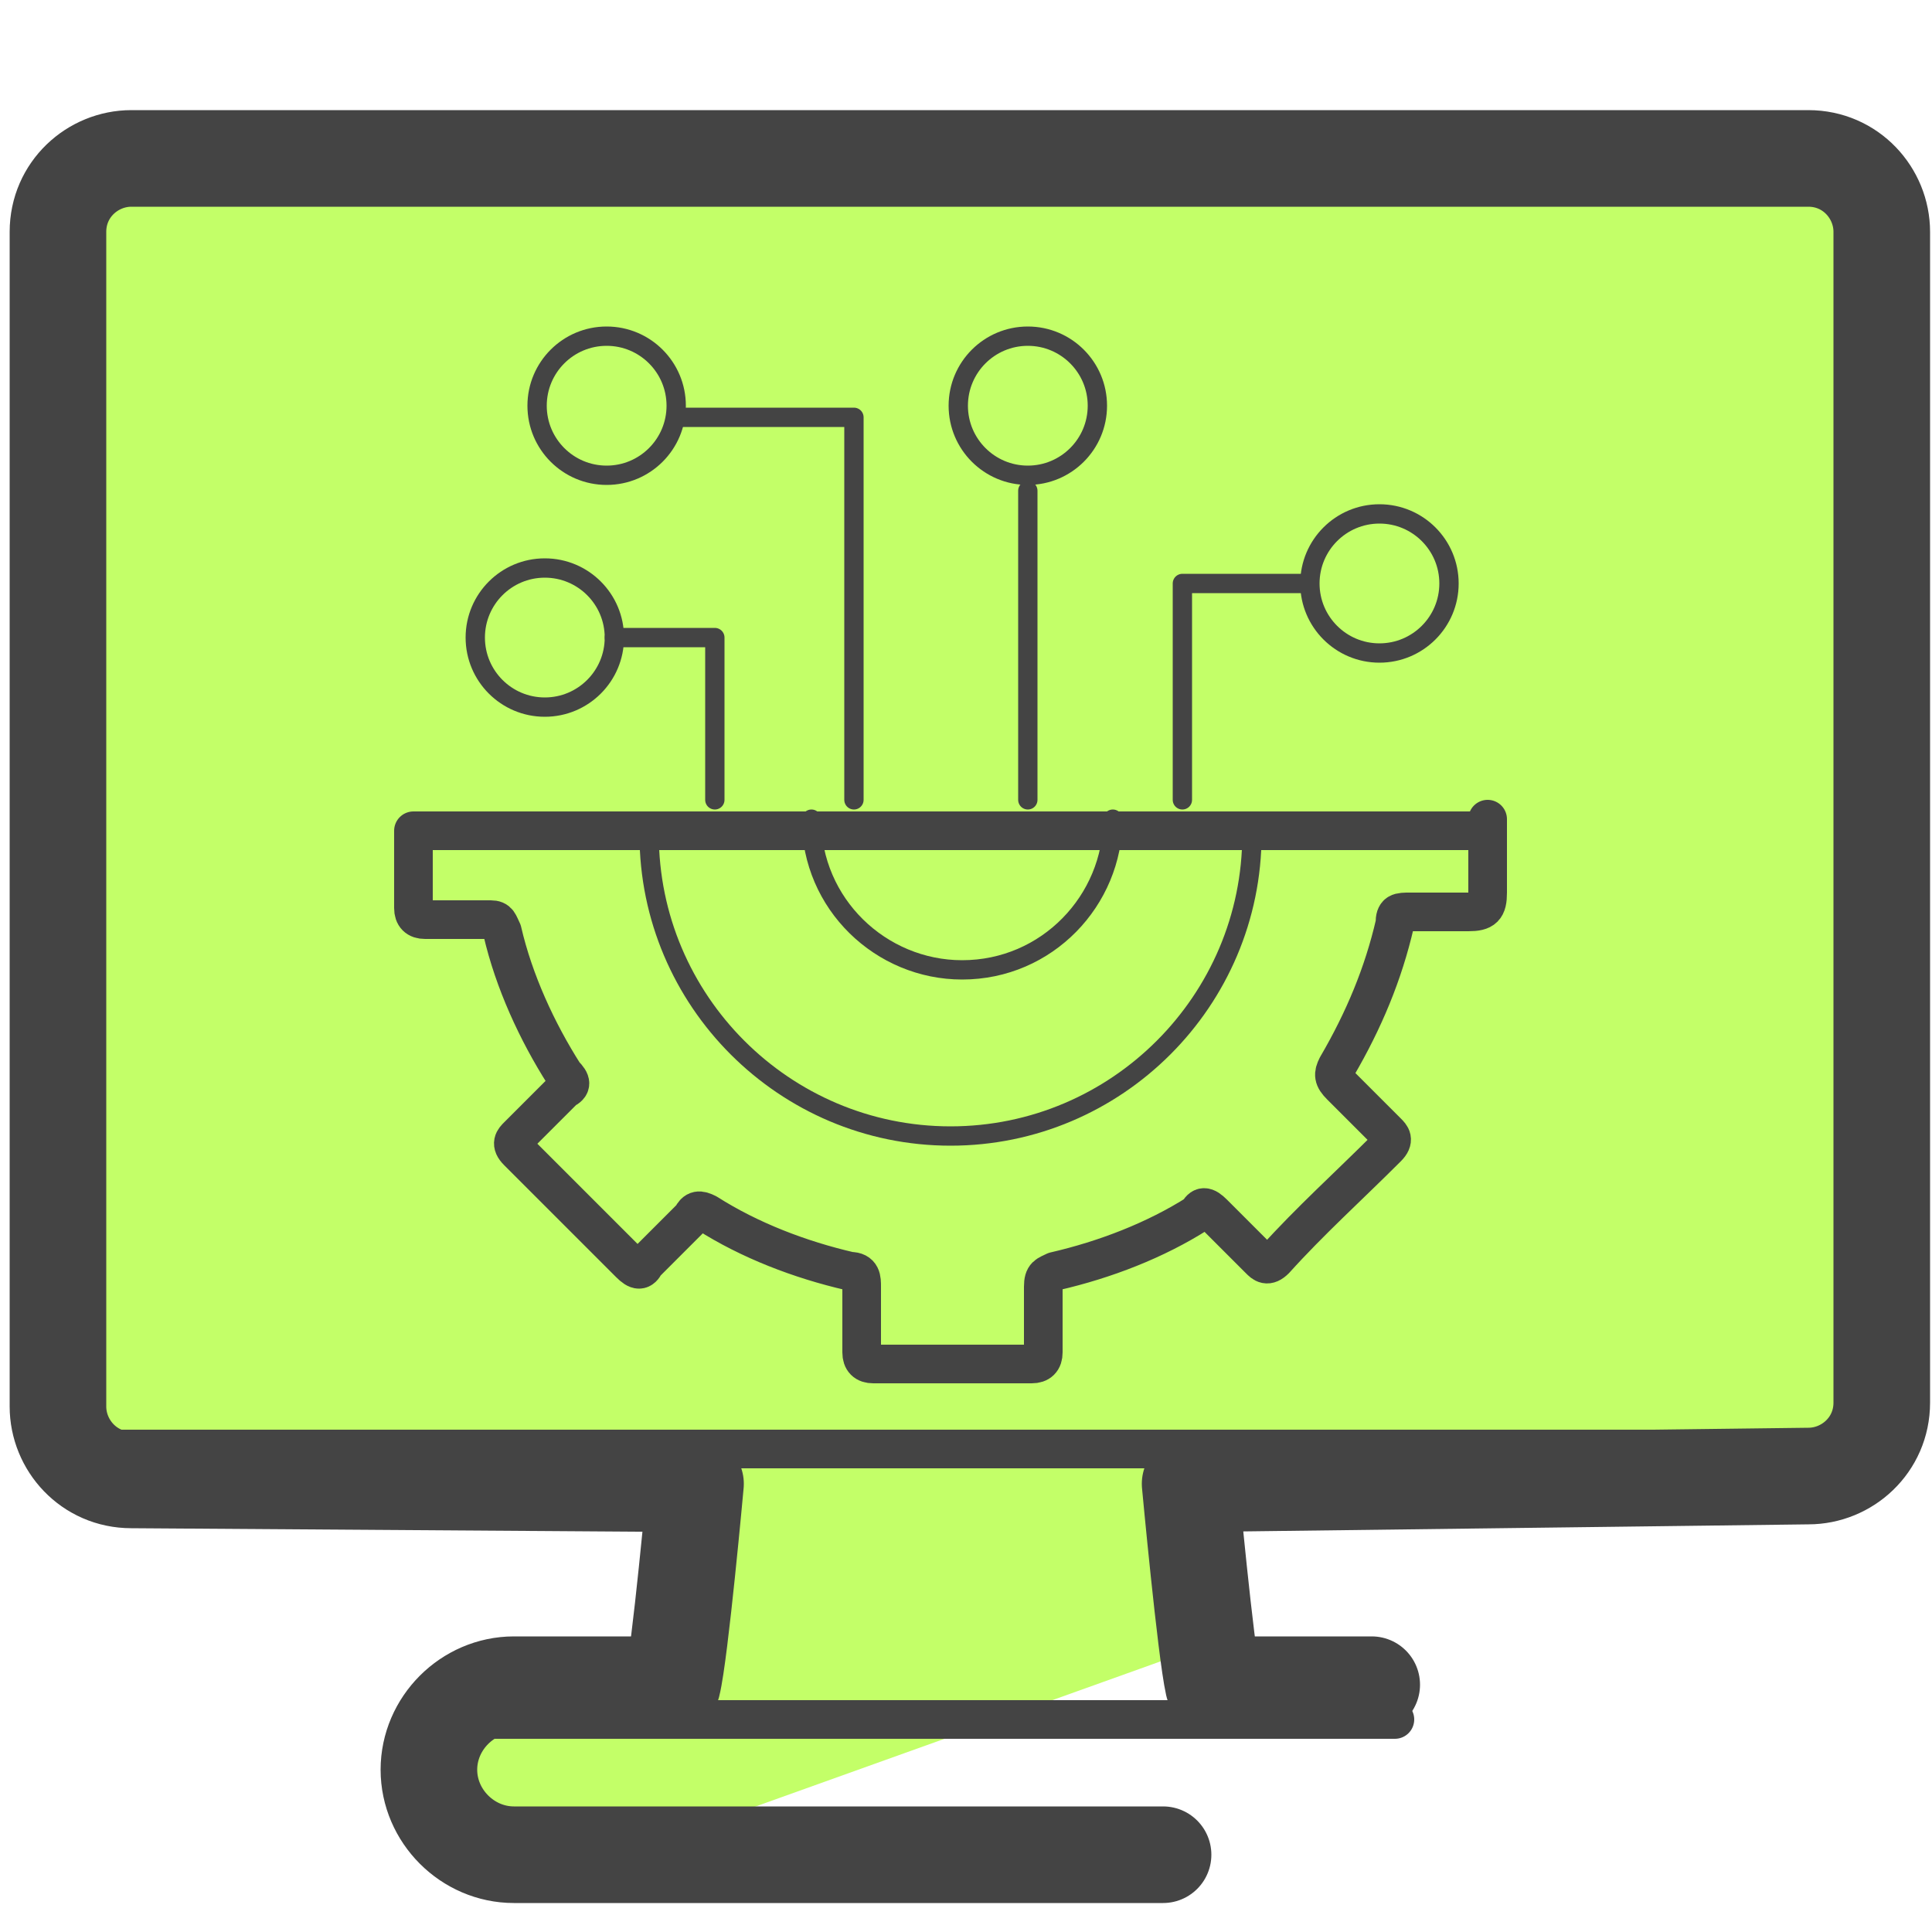
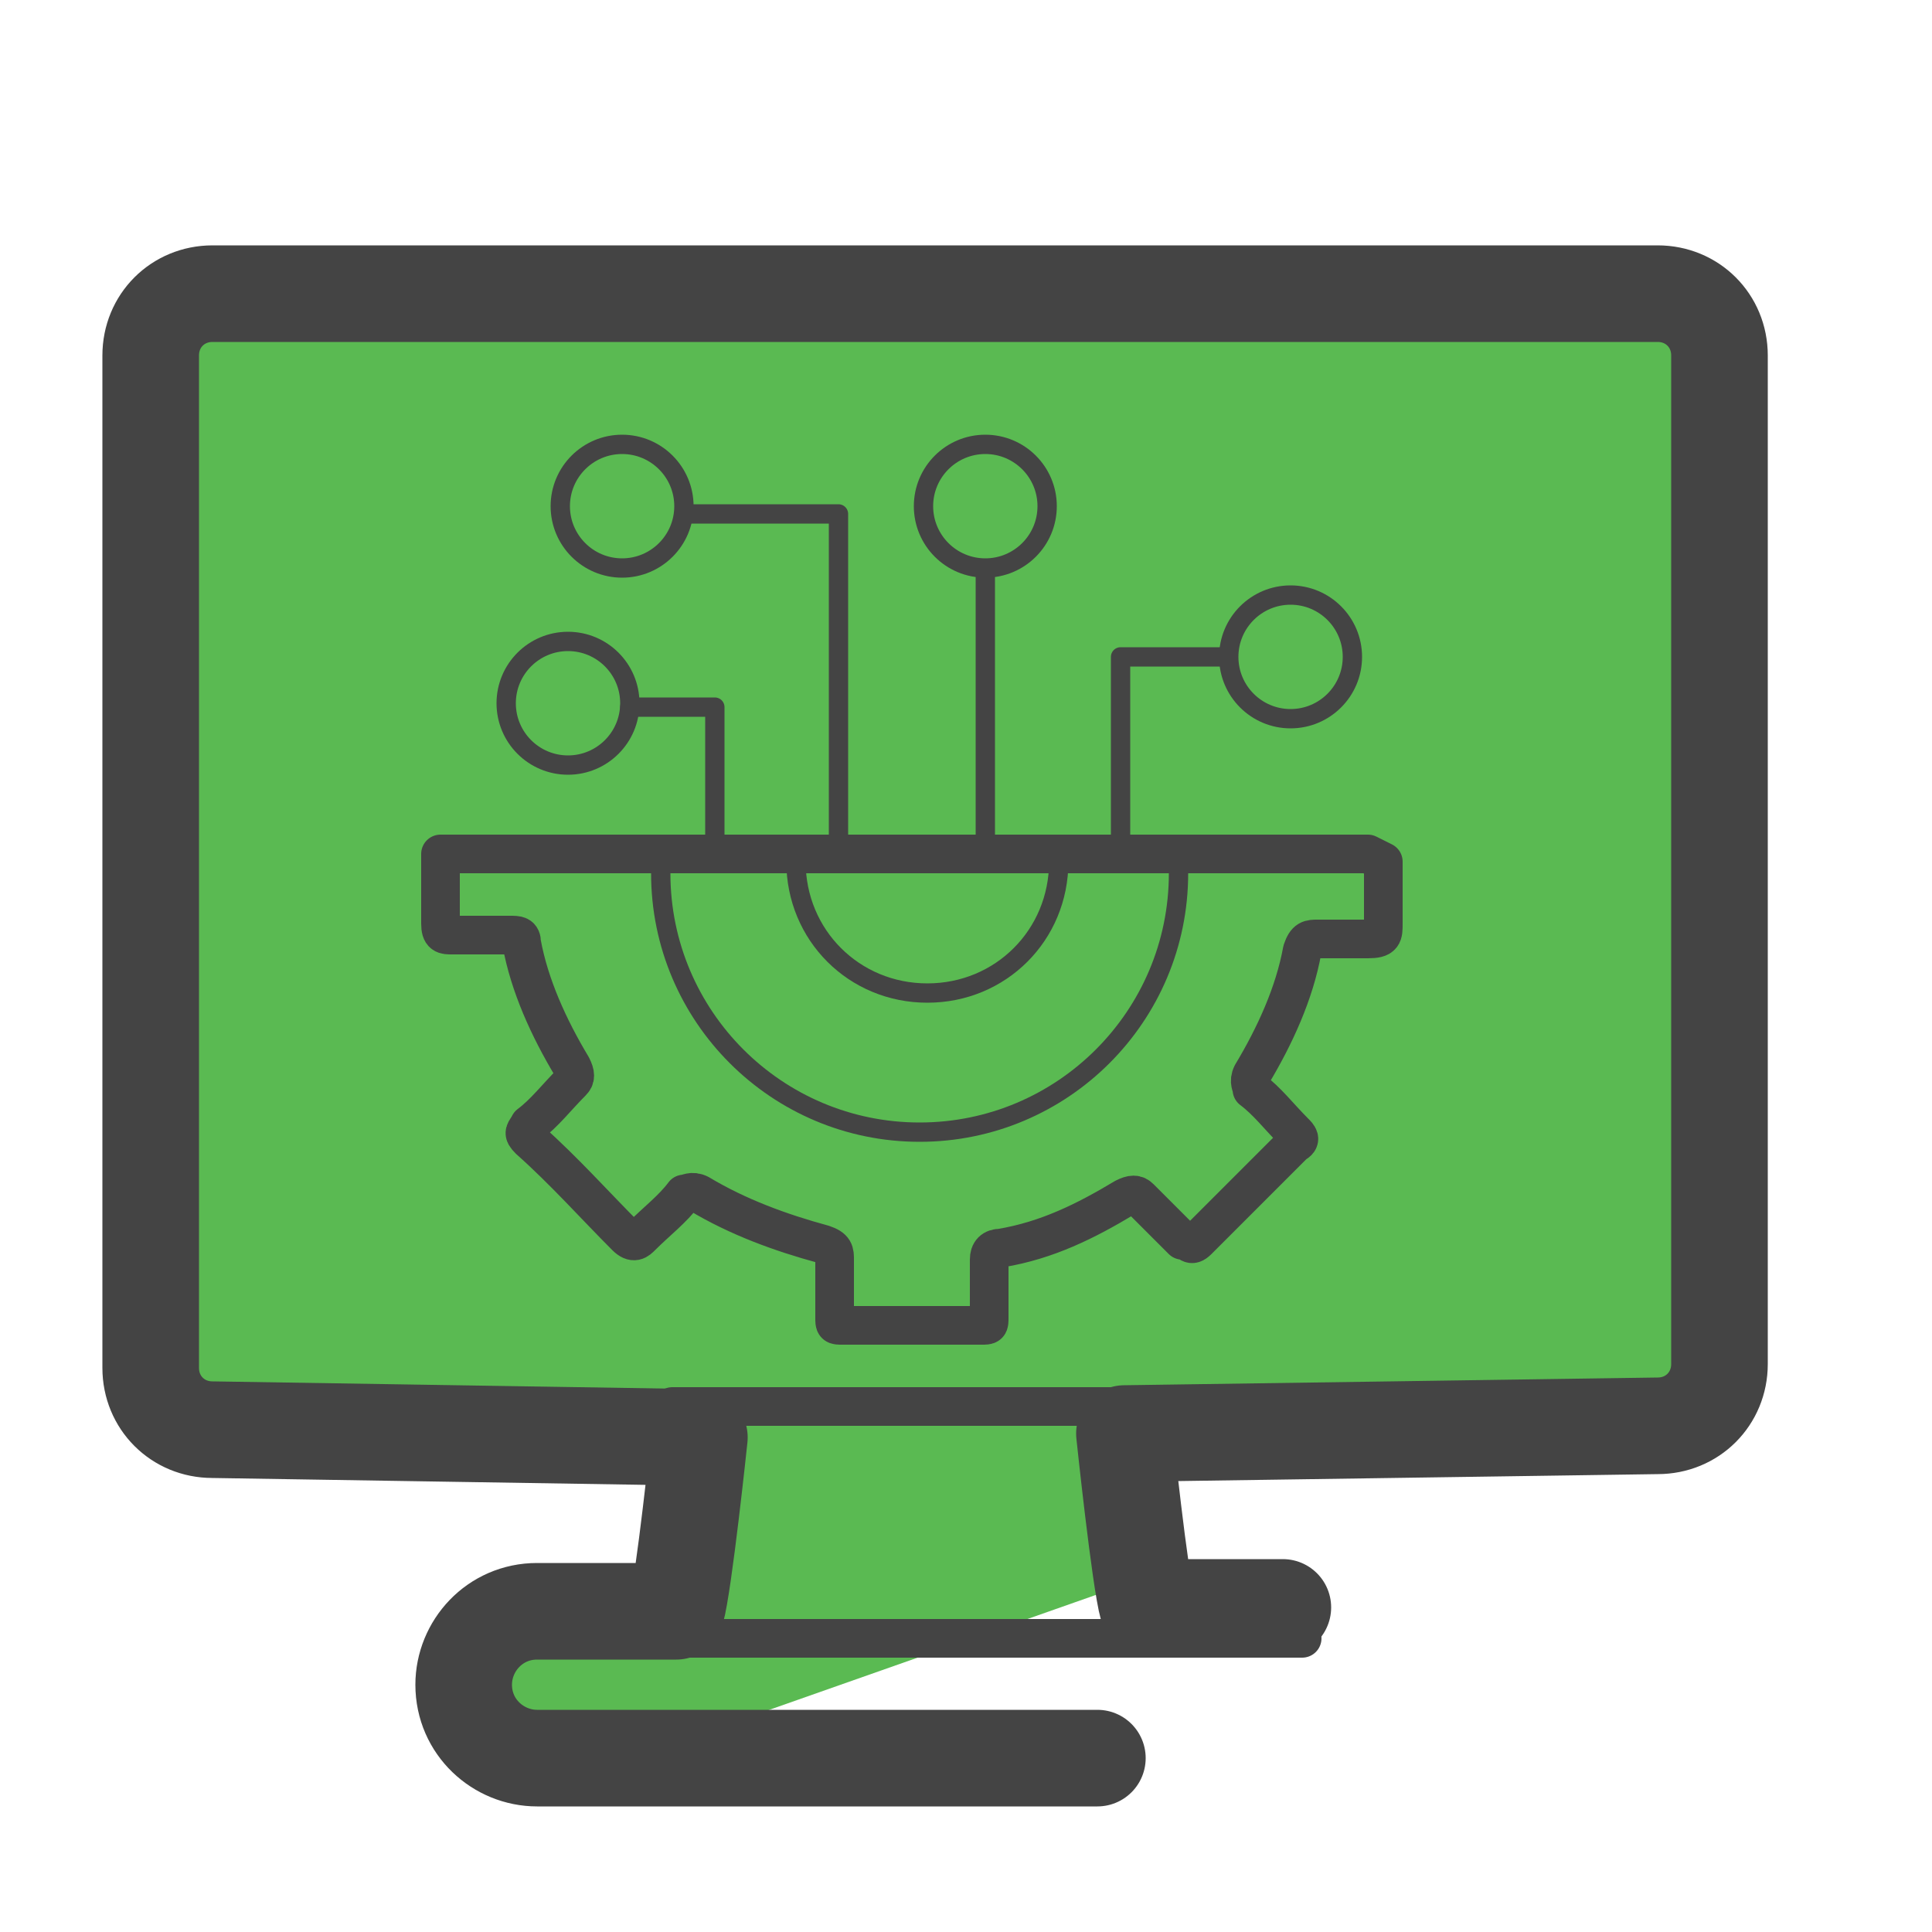
- <svg xmlns="http://www.w3.org/2000/svg" id="Layer_1" x="0" y="0" version="1.1" viewBox="0 0 50 50" xml:space="preserve">
-   <style>.st1,.st2{fill:none;stroke:#444;stroke-linecap:round;stroke-linejoin:round;stroke-miterlimit:10}.st2{stroke-width:.5}</style>
-   <path fill="#c3ff68" d="M48.3 12.3v-3l.8-2.8-1.5-2c-3.7 0-45.9-2.7-45.9 1v31.7l16 1.3c.7.7.2 4.3-.7 4.6-1.7.5-5.7 1.4-5.7 1.5l1.7 4.5 18.7-6.7-1.1-4.4 12.1.5 6.2-2.2c1-.5.5-21.7-.6-24z" />
-   <path d="M18.5 20.7v-4.2h-2.6m6.2 4.2v-9.9h-4.6m9.1 9.9v-8m4 8v-5.6h3.1" class="st2" />
-   <circle cx="14.1" cy="16.5" r="1.8" class="st2" />
-   <circle cx="15.7" cy="10.5" r="1.8" class="st2" />
-   <circle cx="26.6" cy="10.5" r="1.8" class="st2" />
-   <circle cx="35.7" cy="15.1" r="1.8" class="st2" />
-   <path d="M38.5 21.2v1.9c0 .4-.1.5-.5.5h-1.5c-.3 0-.4 0-.4.3-.3 1.3-.8 2.5-1.5 3.7-.1.2-.1.3.1.5l1.2 1.2c.1.1.2.2 0 .4-1 1-2 1.9-2.9 2.9-.2.2-.3.1-.4 0l-1.2-1.2c-.2-.2-.3-.2-.4 0-1.1.7-2.4 1.2-3.7 1.5-.2.1-.3.1-.3.4V35c0 .2-.1.3-.3.3h-4.1c-.2 0-.3-.1-.3-.3v-1.7c0-.2 0-.4-.3-.4-1.3-.3-2.6-.8-3.7-1.5-.2-.1-.3-.1-.4.1l-1.2 1.2c-.1.2-.2.2-.4 0l-2.9-2.9c-.2-.2-.1-.3 0-.4l1.2-1.2c.2-.1.2-.2 0-.4-.7-1.1-1.3-2.4-1.6-3.7-.1-.2-.1-.3-.3-.3H11c-.2 0-.3-.1-.3-.3v-2h27.8v-.3z" class="st1" />
-   <path d="M28.8 21.2c0 2.1-1.7 3.9-3.9 3.9-2.1 0-3.9-1.7-3.9-3.9" class="st2" />
-   <path d="M32.4 21.6c0 4.3-3.5 7.8-7.8 7.8s-7.8-3.5-7.8-7.8" class="st2" />
-   <path fill="none" stroke="#444" stroke-linecap="round" stroke-linejoin="round" stroke-miterlimit="10" stroke-width="2.5" d="M35.5 43.6h-4.1c-.2-.9-.6-5.2-.6-5.2l16-.2c1 0 1.9-.8 1.9-1.9V6c0-1-.8-1.9-1.9-1.9H3.4c-1 0-1.9.8-1.9 1.9v30.4c0 1 .8 1.9 1.9 1.9l14.6.1s-.4 4.4-.6 5.2h-4.1c-1.2 0-2.2 1-2.2 2.2 0 1.2 1 2.2 2.2 2.2h16.8" />
-   <path d="M1.9 37.5h45.3m-35.4 7h24.3" class="st1" />
+ <svg xmlns="http://www.w3.org/2000/svg" version="1.1" viewBox="0 0 50 50">
+   <defs>
+     <style>
+       .cls-1 {
+         fill: #319327;
+       }
+ 
+       .cls-2, .cls-3, .cls-4, .cls-5 {
+         fill: none;
+         stroke: #444;
+         stroke-linecap: round;
+         stroke-linejoin: round;
+       }
+ 
+       .cls-3 {
+         stroke-width: 2.5px;
+       }
+ 
+       .cls-6 {
+         fill: #5aba52;
+       }
+ 
+       .cls-4 {
+         fill-rule: evenodd;
+       }
+ 
+       .cls-4, .cls-5 {
+         stroke-width: .5px;
+       }
+     </style>
+   </defs>
+   <g>
+     <g id="Layer_1">
+       <polygon class="cls-1" points="30.3 20.5 38.1 22.9 31.4 27.7 31.5 35.9 24.9 31 17.2 33.6 19.8 25.8 14.9 19.3 23.1 19.4 27.8 12.7 30.3 20.5" />
+       <g>
+         <path class="cls-6" d="M44.2,14.7v-2.6l.7-2.4-1.3-1.7c-3.2,0-39.5-2.3-39.5.9v27.3l13.8,1.1c.6.6.2,3.7-.6,4-1.5.4-4.9,1.2-4.9,1.3l1.4,3.8,16.2-5.7-.9-3.8,10.4.4,5.4-1.9c.7-.4.3-18.7-.7-20.7Z" />
+         <g>
+           <path class="cls-2" d="M17.6,23.3" />
+           <g>
+             <path class="cls-4" d="M18.5,21.9v-3.6h-2.2" />
+             <polyline class="cls-4" points="21.7 21.9 21.7 13.3 17.7 13.3" />
+             <line class="cls-5" x1="25.5" y1="21.9" x2="25.5" y2="14.9" />
+             <polyline class="cls-4" points="29 21.9 29 17 31.7 17" />
+             <circle class="cls-5" cx="14.7" cy="18.2" r="1.6" />
+             <circle class="cls-5" cx="16.1" cy="13.1" r="1.6" />
+             <circle class="cls-5" cx="25.5" cy="13.1" r="1.6" />
+             <circle class="cls-5" cx="33.4" cy="17" r="1.6" />
+           </g>
+           <path class="cls-2" d="M35.8,22.3s0,0,0,0c0,.5,0,1.1,0,1.6,0,.3,0,.4-.4.4-.4,0-.9,0-1.3,0-.2,0-.3,0-.4.3-.2,1.1-.7,2.2-1.3,3.2-.1.2,0,.3,0,.4.4.3.7.7,1.1,1.1.1.1.2.2,0,.3-.8.8-1.7,1.7-2.5,2.5-.2.2-.2,0-.4,0-.4-.4-.7-.7-1.1-1.1-.1-.1-.2-.1-.4,0-1,.6-2,1.1-3.2,1.3-.2,0-.3.1-.3.3,0,.5,0,1,0,1.5,0,.2,0,.2-.2.2-1.2,0-2.4,0-3.6,0-.2,0-.2,0-.2-.2,0-.5,0-1,0-1.5,0-.2,0-.3-.3-.4-1.1-.3-2.2-.7-3.2-1.3-.2-.1-.3,0-.4,0-.3.4-.7.7-1.1,1.1-.1.1-.2.2-.4,0-.8-.8-1.6-1.7-2.5-2.5-.2-.2-.1-.2,0-.4.4-.3.7-.7,1.1-1.1.1-.1.1-.2,0-.4-.6-1-1.1-2.1-1.3-3.2,0-.2-.1-.2-.3-.2-.5,0-1,0-1.5,0-.2,0-.3,0-.3-.3,0-.6,0-1.2,0-1.8h24Z" />
+           <path class="cls-4" d="M27.4,22.3c0,1.9-1.5,3.4-3.4,3.4s-3.4-1.5-3.4-3.4" />
+           <path class="cls-2" d="M35.8,24.1" />
+           <path class="cls-2" d="M11.7,24.1" />
+           <path class="cls-4" d="M30.5,22.6c0,3.7-3,6.7-6.7,6.7s-6.7-3-6.7-6.7" />
+         </g>
+         <g>
+           <path class="cls-3" d="M33.2,41.6h-3.5c-.2-.7-.6-4.5-.6-4.5l13.8-.2c.9,0,1.6-.7,1.6-1.6V9.2c0-.9-.7-1.6-1.6-1.6H5.5c-.9,0-1.6.7-1.6,1.6v26.2c0,.9.7,1.6,1.6,1.6l12.6.2s-.4,3.8-.6,4.5h-3.6c-1.1,0-1.9.9-1.9,1.9h0c0,1.1.9,1.9,1.9,1.9h14.5" />
+           <path class="cls-3" d="M35.1,43.5" />
+         </g>
+         <line class="cls-2" x1="17.4" y1="36.4" x2="29.5" y2="36.4" />
+         <line class="cls-2" x1="12.8" y1="42.4" x2="33.7" y2="42.4" />
+       </g>
+     </g>
+   </g>
</svg>
